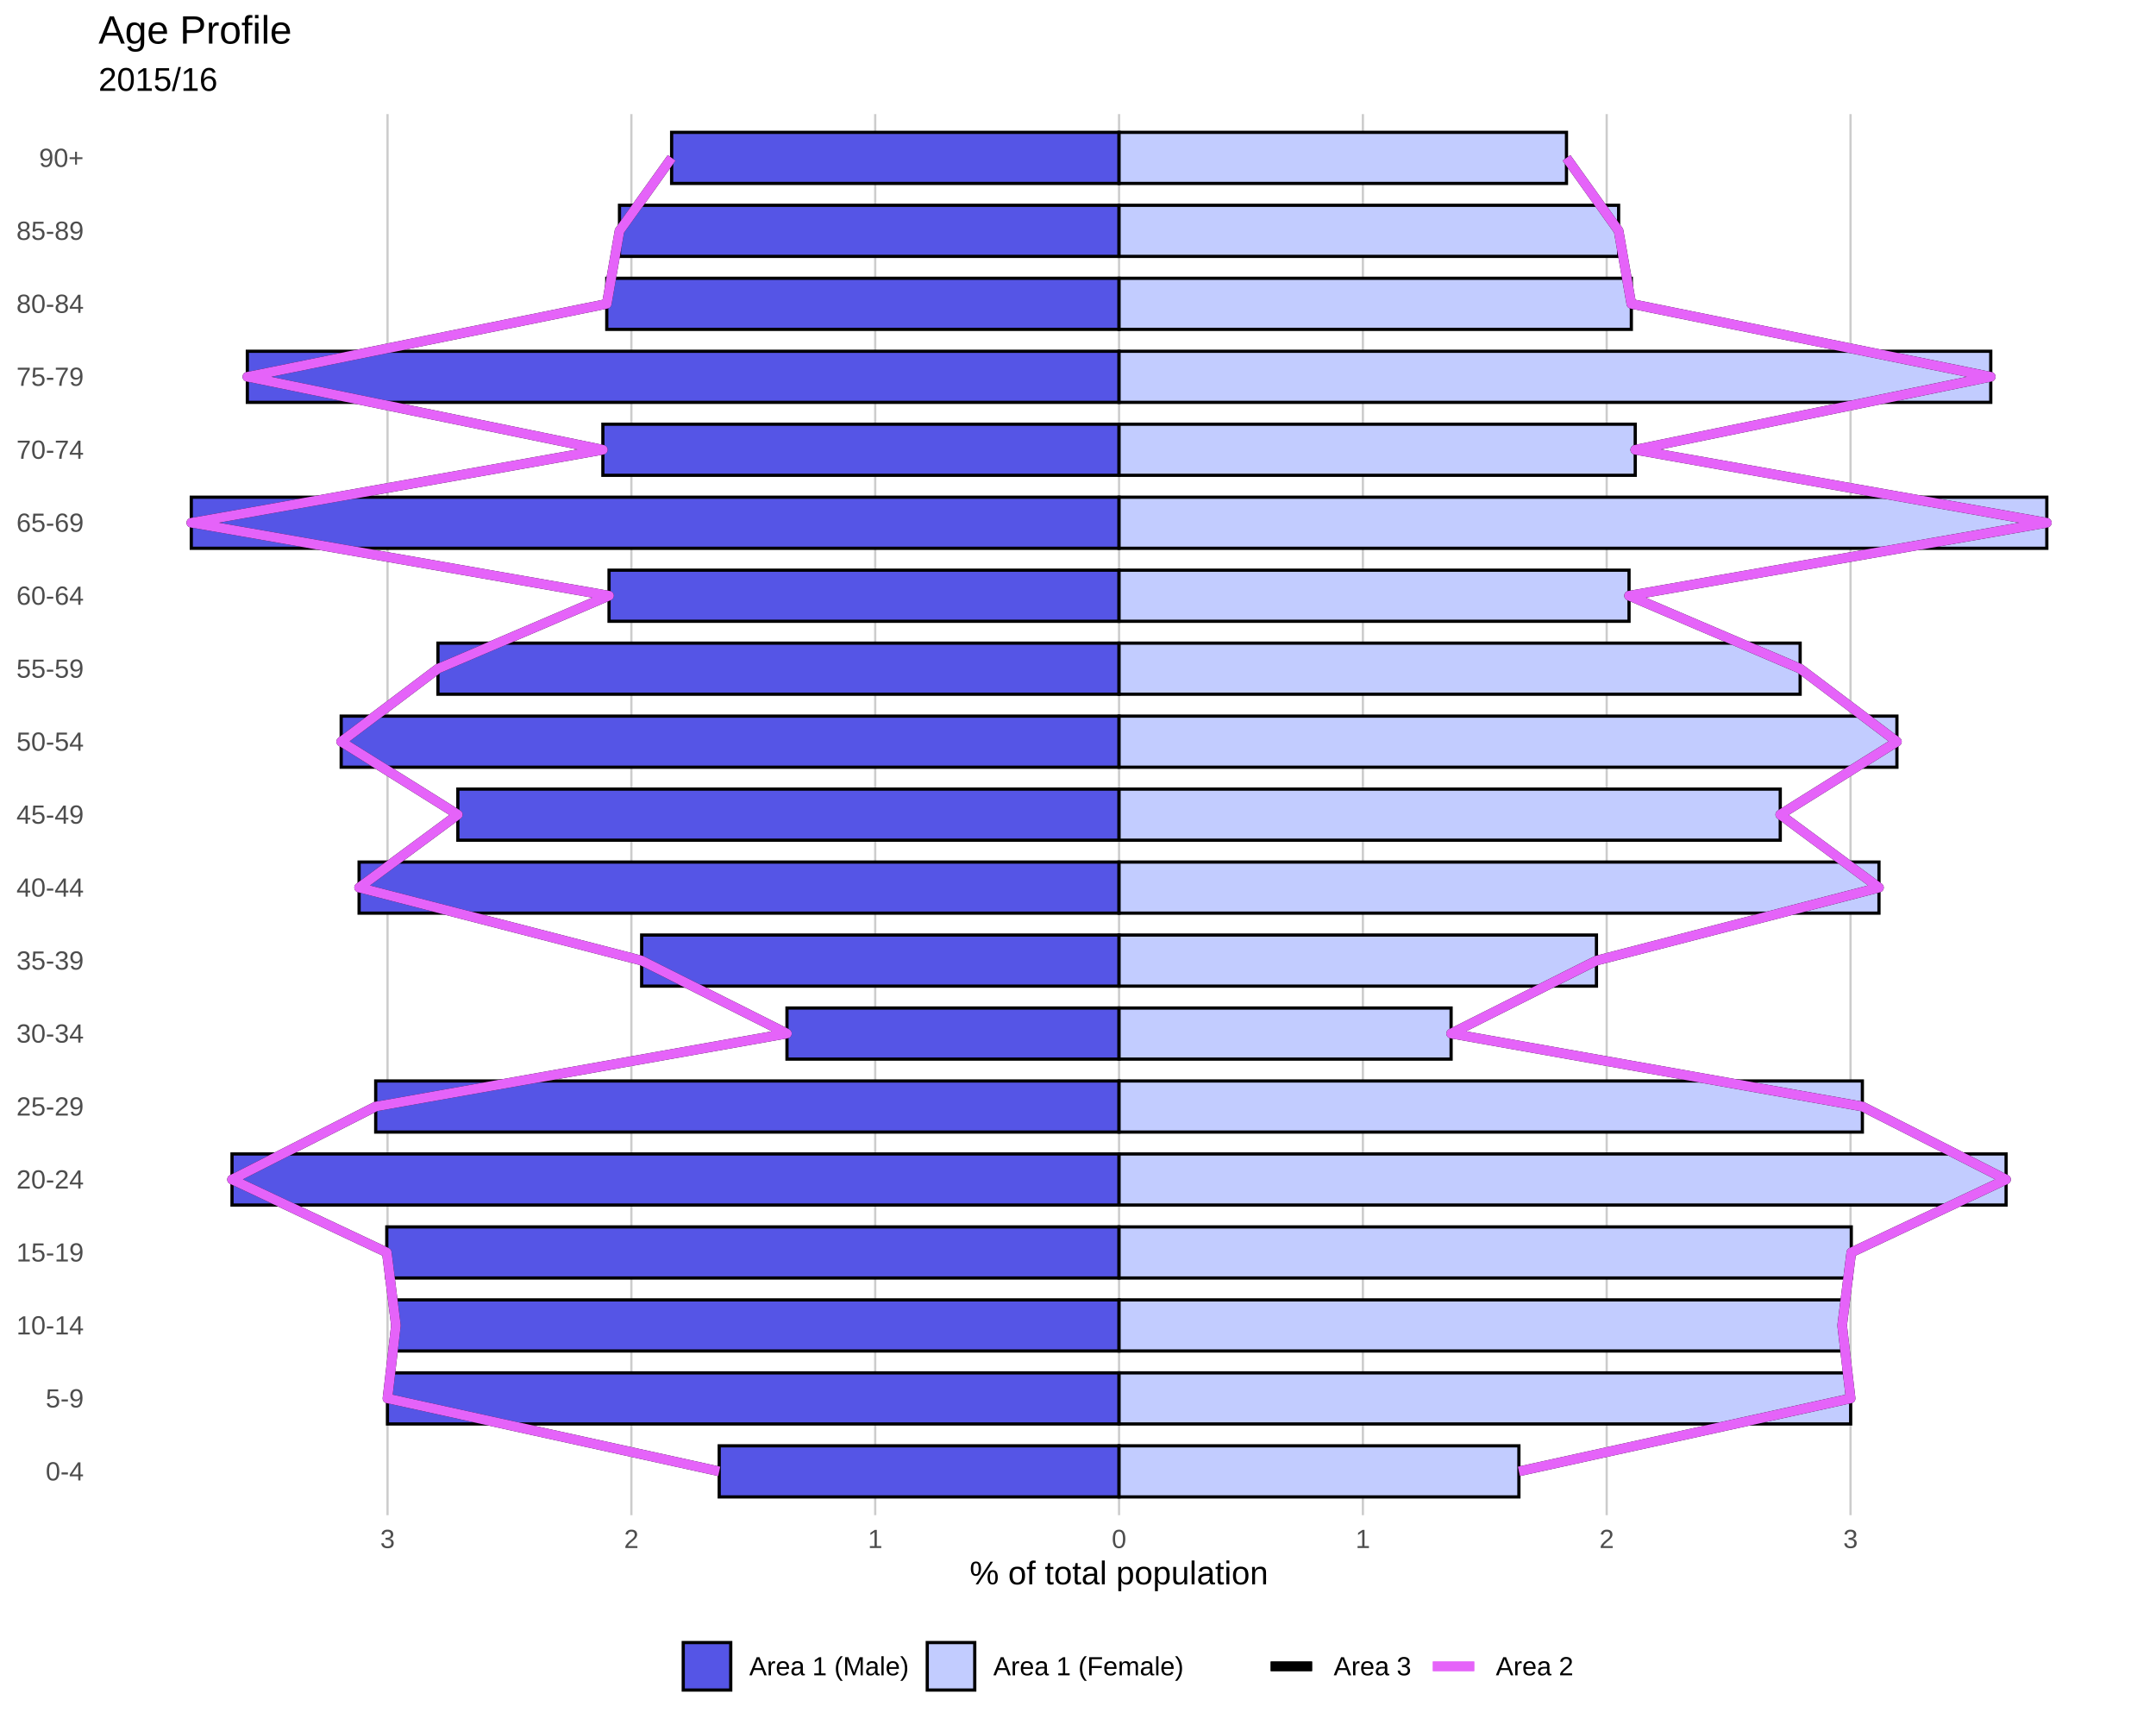
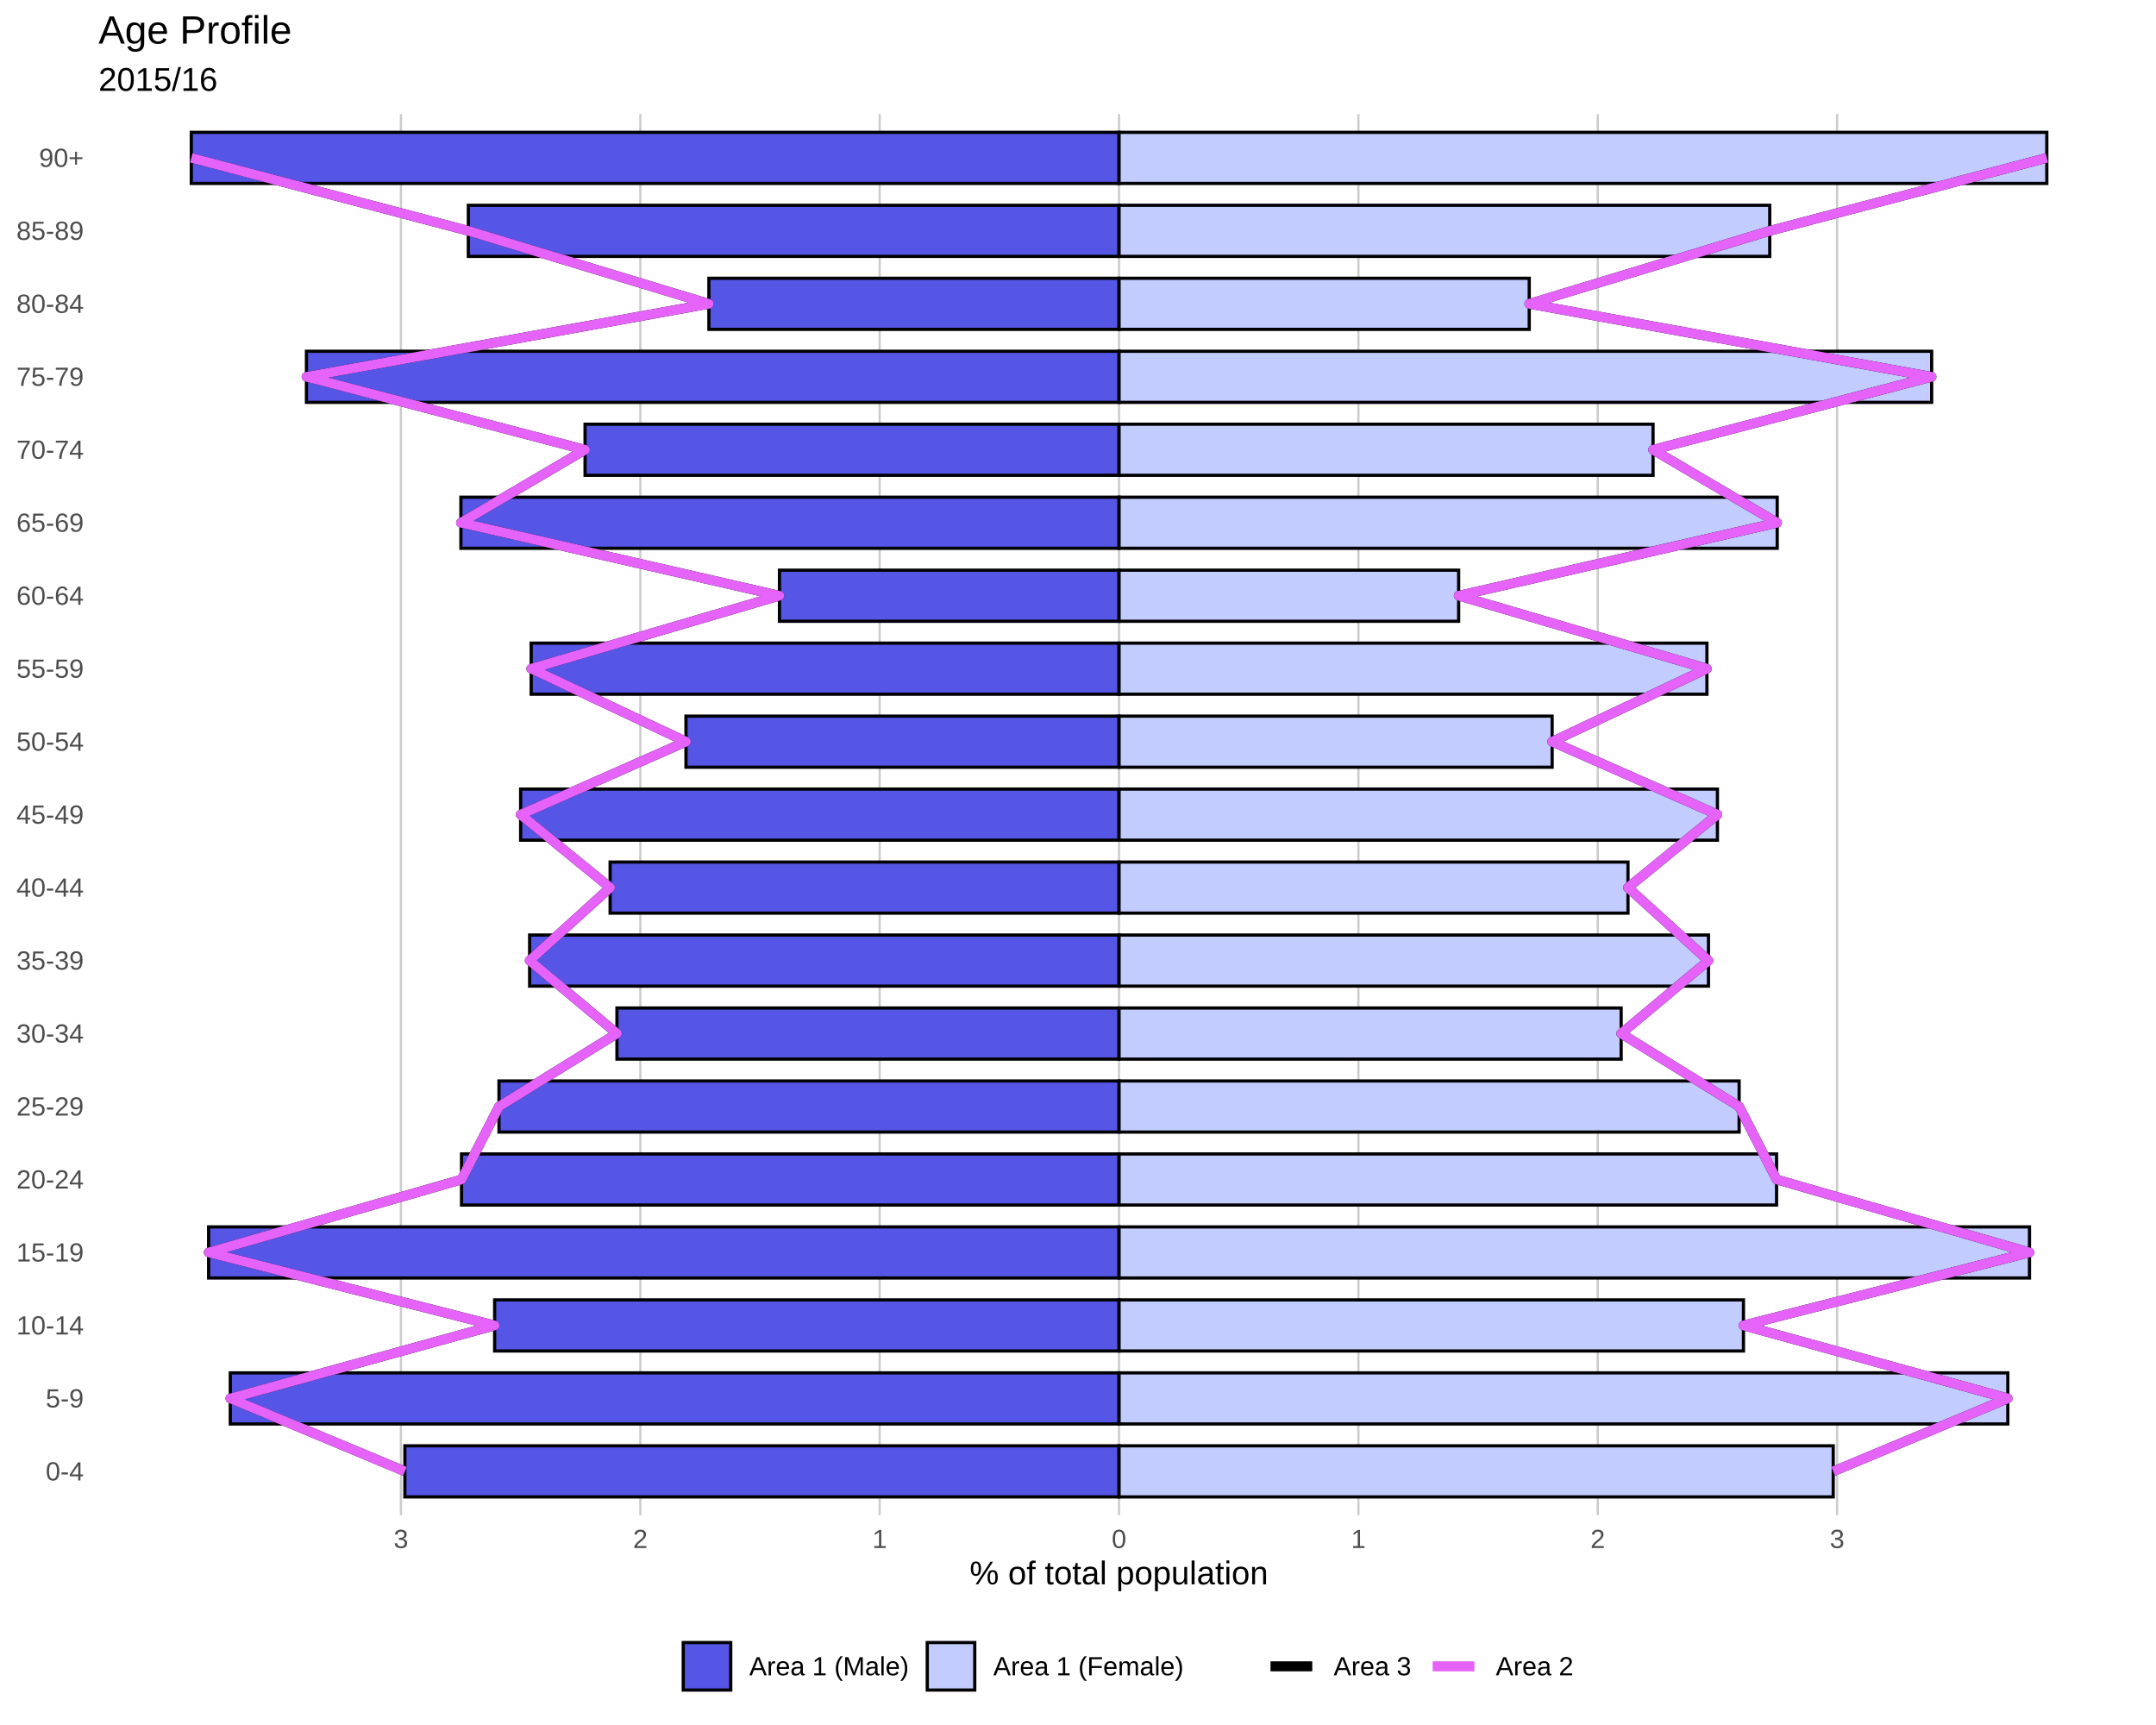
<svg xmlns="http://www.w3.org/2000/svg" viewBox="0 0 720.00 576.00">
  <defs>
    <style type="text/css">
    line, polyline, polygon, path, rect, circle {
      fill: none;
      stroke: #000000;
      stroke-linecap: round;
      stroke-linejoin: round;
      stroke-miterlimit: 10.00;
    }
  </style>
  </defs>
  <rect width="100%" height="100%" style="stroke: none; fill: #FFFFFF;" />
  <defs>
    <clipPath id="cpMzIuOTB8NzE0LjUyfDUwNS45M3wzOC4wOQ==">
      <rect x="32.90" y="38.09" width="681.63" height="467.84" />
    </clipPath>
  </defs>
-   <polyline points="129.42,505.93 129.42,38.09 " style="stroke-width: 0.75; stroke: #CCCCCC;" clip-path="url(#cpMzIuOTB8NzE0LjUyfDUwNS45M3wzOC4wOQ==)" />
-   <polyline points="210.85,505.93 210.85,38.09 " style="stroke-width: 0.75; stroke: #CCCCCC;" clip-path="url(#cpMzIuOTB8NzE0LjUyfDUwNS45M3wzOC4wOQ==)" />
-   <polyline points="292.28,505.93 292.28,38.09 " style="stroke-width: 0.75; stroke: #CCCCCC;" clip-path="url(#cpMzIuOTB8NzE0LjUyfDUwNS45M3wzOC4wOQ==)" />
+   <polyline points="133.90,505.93 133.90,38.09 " style="stroke-width: 0.75; stroke: #CCCCCC;" clip-path="url(#cpMzIuOTB8NzE0LjUyfDUwNS45M3wzOC4wOQ==)" />
+   <polyline points="213.84,505.93 213.84,38.09 " style="stroke-width: 0.75; stroke: #CCCCCC;" clip-path="url(#cpMzIuOTB8NzE0LjUyfDUwNS45M3wzOC4wOQ==)" />
+   <polyline points="293.77,505.93 293.77,38.09 " style="stroke-width: 0.75; stroke: #CCCCCC;" clip-path="url(#cpMzIuOTB8NzE0LjUyfDUwNS45M3wzOC4wOQ==)" />
  <polyline points="373.71,505.93 373.71,38.09 " style="stroke-width: 0.75; stroke: #CCCCCC;" clip-path="url(#cpMzIuOTB8NzE0LjUyfDUwNS45M3wzOC4wOQ==)" />
-   <polyline points="455.14,505.93 455.14,38.09 " style="stroke-width: 0.75; stroke: #CCCCCC;" clip-path="url(#cpMzIuOTB8NzE0LjUyfDUwNS45M3wzOC4wOQ==)" />
-   <polyline points="536.56,505.93 536.56,38.09 " style="stroke-width: 0.75; stroke: #CCCCCC;" clip-path="url(#cpMzIuOTB8NzE0LjUyfDUwNS45M3wzOC4wOQ==)" />
-   <polyline points="617.99,505.93 617.99,38.09 " style="stroke-width: 0.75; stroke: #CCCCCC;" clip-path="url(#cpMzIuOTB8NzE0LjUyfDUwNS45M3wzOC4wOQ==)" />
-   <rect x="240.18" y="482.78" width="133.53" height="17.06" style="stroke-width: 1.07; stroke-linecap: square; stroke-linejoin: miter; fill: #5555E6;" clip-path="url(#cpMzIuOTB8NzE0LjUyfDUwNS45M3wzOC4wOQ==)" />
-   <rect x="129.39" y="458.42" width="244.32" height="17.06" style="stroke-width: 1.07; stroke-linecap: square; stroke-linejoin: miter; fill: #5555E6;" clip-path="url(#cpMzIuOTB8NzE0LjUyfDUwNS45M3wzOC4wOQ==)" />
-   <rect x="132.22" y="434.05" width="241.49" height="17.06" style="stroke-width: 1.07; stroke-linecap: square; stroke-linejoin: miter; fill: #5555E6;" clip-path="url(#cpMzIuOTB8NzE0LjUyfDUwNS45M3wzOC4wOQ==)" />
-   <rect x="129.17" y="409.68" width="244.53" height="17.06" style="stroke-width: 1.07; stroke-linecap: square; stroke-linejoin: miter; fill: #5555E6;" clip-path="url(#cpMzIuOTB8NzE0LjUyfDUwNS45M3wzOC4wOQ==)" />
-   <rect x="77.48" y="385.32" width="296.23" height="17.06" style="stroke-width: 1.07; stroke-linecap: square; stroke-linejoin: miter; fill: #5555E6;" clip-path="url(#cpMzIuOTB8NzE0LjUyfDUwNS45M3wzOC4wOQ==)" />
-   <rect x="125.47" y="360.95" width="248.23" height="17.06" style="stroke-width: 1.07; stroke-linecap: square; stroke-linejoin: miter; fill: #5555E6;" clip-path="url(#cpMzIuOTB8NzE0LjUyfDUwNS45M3wzOC4wOQ==)" />
-   <rect x="262.81" y="336.59" width="110.89" height="17.06" style="stroke-width: 1.07; stroke-linecap: square; stroke-linejoin: miter; fill: #5555E6;" clip-path="url(#cpMzIuOTB8NzE0LjUyfDUwNS45M3wzOC4wOQ==)" />
-   <rect x="214.28" y="312.22" width="159.43" height="17.06" style="stroke-width: 1.07; stroke-linecap: square; stroke-linejoin: miter; fill: #5555E6;" clip-path="url(#cpMzIuOTB8NzE0LjUyfDUwNS45M3wzOC4wOQ==)" />
-   <rect x="119.92" y="287.85" width="253.78" height="17.06" style="stroke-width: 1.07; stroke-linecap: square; stroke-linejoin: miter; fill: #5555E6;" clip-path="url(#cpMzIuOTB8NzE0LjUyfDUwNS45M3wzOC4wOQ==)" />
-   <rect x="152.90" y="263.49" width="220.81" height="17.06" style="stroke-width: 1.07; stroke-linecap: square; stroke-linejoin: miter; fill: #5555E6;" clip-path="url(#cpMzIuOTB8NzE0LjUyfDUwNS45M3wzOC4wOQ==)" />
-   <rect x="113.94" y="239.12" width="259.77" height="17.06" style="stroke-width: 1.07; stroke-linecap: square; stroke-linejoin: miter; fill: #5555E6;" clip-path="url(#cpMzIuOTB8NzE0LjUyfDUwNS45M3wzOC4wOQ==)" />
-   <rect x="146.26" y="214.75" width="227.45" height="17.06" style="stroke-width: 1.07; stroke-linecap: square; stroke-linejoin: miter; fill: #5555E6;" clip-path="url(#cpMzIuOTB8NzE0LjUyfDUwNS45M3wzOC4wOQ==)" />
-   <rect x="203.39" y="190.39" width="170.31" height="17.06" style="stroke-width: 1.07; stroke-linecap: square; stroke-linejoin: miter; fill: #5555E6;" clip-path="url(#cpMzIuOTB8NzE0LjUyfDUwNS45M3wzOC4wOQ==)" />
-   <rect x="63.88" y="166.02" width="309.83" height="17.06" style="stroke-width: 1.07; stroke-linecap: square; stroke-linejoin: miter; fill: #5555E6;" clip-path="url(#cpMzIuOTB8NzE0LjUyfDUwNS45M3wzOC4wOQ==)" />
-   <rect x="201.33" y="141.65" width="172.38" height="17.06" style="stroke-width: 1.07; stroke-linecap: square; stroke-linejoin: miter; fill: #5555E6;" clip-path="url(#cpMzIuOTB8NzE0LjUyfDUwNS45M3wzOC4wOQ==)" />
-   <rect x="82.60" y="117.29" width="291.11" height="17.06" style="stroke-width: 1.07; stroke-linecap: square; stroke-linejoin: miter; fill: #5555E6;" clip-path="url(#cpMzIuOTB8NzE0LjUyfDUwNS45M3wzOC4wOQ==)" />
-   <rect x="202.63" y="92.92" width="171.08" height="17.06" style="stroke-width: 1.07; stroke-linecap: square; stroke-linejoin: miter; fill: #5555E6;" clip-path="url(#cpMzIuOTB8NzE0LjUyfDUwNS45M3wzOC4wOQ==)" />
-   <rect x="206.88" y="68.55" width="166.83" height="17.06" style="stroke-width: 1.07; stroke-linecap: square; stroke-linejoin: miter; fill: #5555E6;" clip-path="url(#cpMzIuOTB8NzE0LjUyfDUwNS45M3wzOC4wOQ==)" />
-   <rect x="224.29" y="44.19" width="149.42" height="17.06" style="stroke-width: 1.07; stroke-linecap: square; stroke-linejoin: miter; fill: #5555E6;" clip-path="url(#cpMzIuOTB8NzE0LjUyfDUwNS45M3wzOC4wOQ==)" />
-   <rect x="373.71" y="482.78" width="133.53" height="17.06" style="stroke-width: 1.07; stroke-linecap: square; stroke-linejoin: miter; fill: #C2CCFF;" clip-path="url(#cpMzIuOTB8NzE0LjUyfDUwNS45M3wzOC4wOQ==)" />
-   <rect x="373.71" y="458.42" width="244.32" height="17.06" style="stroke-width: 1.07; stroke-linecap: square; stroke-linejoin: miter; fill: #C2CCFF;" clip-path="url(#cpMzIuOTB8NzE0LjUyfDUwNS45M3wzOC4wOQ==)" />
-   <rect x="373.71" y="434.05" width="241.49" height="17.06" style="stroke-width: 1.07; stroke-linecap: square; stroke-linejoin: miter; fill: #C2CCFF;" clip-path="url(#cpMzIuOTB8NzE0LjUyfDUwNS45M3wzOC4wOQ==)" />
-   <rect x="373.71" y="409.68" width="244.53" height="17.06" style="stroke-width: 1.07; stroke-linecap: square; stroke-linejoin: miter; fill: #C2CCFF;" clip-path="url(#cpMzIuOTB8NzE0LjUyfDUwNS45M3wzOC4wOQ==)" />
-   <rect x="373.71" y="385.32" width="296.23" height="17.06" style="stroke-width: 1.07; stroke-linecap: square; stroke-linejoin: miter; fill: #C2CCFF;" clip-path="url(#cpMzIuOTB8NzE0LjUyfDUwNS45M3wzOC4wOQ==)" />
-   <rect x="373.71" y="360.95" width="248.23" height="17.06" style="stroke-width: 1.07; stroke-linecap: square; stroke-linejoin: miter; fill: #C2CCFF;" clip-path="url(#cpMzIuOTB8NzE0LjUyfDUwNS45M3wzOC4wOQ==)" />
-   <rect x="373.71" y="336.59" width="110.89" height="17.06" style="stroke-width: 1.07; stroke-linecap: square; stroke-linejoin: miter; fill: #C2CCFF;" clip-path="url(#cpMzIuOTB8NzE0LjUyfDUwNS45M3wzOC4wOQ==)" />
-   <rect x="373.71" y="312.22" width="159.43" height="17.06" style="stroke-width: 1.07; stroke-linecap: square; stroke-linejoin: miter; fill: #C2CCFF;" clip-path="url(#cpMzIuOTB8NzE0LjUyfDUwNS45M3wzOC4wOQ==)" />
-   <rect x="373.71" y="287.85" width="253.78" height="17.06" style="stroke-width: 1.07; stroke-linecap: square; stroke-linejoin: miter; fill: #C2CCFF;" clip-path="url(#cpMzIuOTB8NzE0LjUyfDUwNS45M3wzOC4wOQ==)" />
-   <rect x="373.71" y="263.49" width="220.81" height="17.06" style="stroke-width: 1.07; stroke-linecap: square; stroke-linejoin: miter; fill: #C2CCFF;" clip-path="url(#cpMzIuOTB8NzE0LjUyfDUwNS45M3wzOC4wOQ==)" />
-   <rect x="373.71" y="239.12" width="259.77" height="17.06" style="stroke-width: 1.07; stroke-linecap: square; stroke-linejoin: miter; fill: #C2CCFF;" clip-path="url(#cpMzIuOTB8NzE0LjUyfDUwNS45M3wzOC4wOQ==)" />
-   <rect x="373.71" y="214.75" width="227.45" height="17.06" style="stroke-width: 1.07; stroke-linecap: square; stroke-linejoin: miter; fill: #C2CCFF;" clip-path="url(#cpMzIuOTB8NzE0LjUyfDUwNS45M3wzOC4wOQ==)" />
-   <rect x="373.71" y="190.39" width="170.31" height="17.06" style="stroke-width: 1.07; stroke-linecap: square; stroke-linejoin: miter; fill: #C2CCFF;" clip-path="url(#cpMzIuOTB8NzE0LjUyfDUwNS45M3wzOC4wOQ==)" />
-   <rect x="373.71" y="166.02" width="309.83" height="17.06" style="stroke-width: 1.07; stroke-linecap: square; stroke-linejoin: miter; fill: #C2CCFF;" clip-path="url(#cpMzIuOTB8NzE0LjUyfDUwNS45M3wzOC4wOQ==)" />
-   <rect x="373.71" y="141.65" width="172.38" height="17.06" style="stroke-width: 1.07; stroke-linecap: square; stroke-linejoin: miter; fill: #C2CCFF;" clip-path="url(#cpMzIuOTB8NzE0LjUyfDUwNS45M3wzOC4wOQ==)" />
-   <rect x="373.71" y="117.29" width="291.11" height="17.06" style="stroke-width: 1.07; stroke-linecap: square; stroke-linejoin: miter; fill: #C2CCFF;" clip-path="url(#cpMzIuOTB8NzE0LjUyfDUwNS45M3wzOC4wOQ==)" />
-   <rect x="373.71" y="92.92" width="171.08" height="17.06" style="stroke-width: 1.07; stroke-linecap: square; stroke-linejoin: miter; fill: #C2CCFF;" clip-path="url(#cpMzIuOTB8NzE0LjUyfDUwNS45M3wzOC4wOQ==)" />
-   <rect x="373.71" y="68.55" width="166.83" height="17.06" style="stroke-width: 1.07; stroke-linecap: square; stroke-linejoin: miter; fill: #C2CCFF;" clip-path="url(#cpMzIuOTB8NzE0LjUyfDUwNS45M3wzOC4wOQ==)" />
-   <rect x="373.71" y="44.19" width="149.42" height="17.06" style="stroke-width: 1.07; stroke-linecap: square; stroke-linejoin: miter; fill: #C2CCFF;" clip-path="url(#cpMzIuOTB8NzE0LjUyfDUwNS45M3wzOC4wOQ==)" />
-   <polyline points="507.24,491.31 618.02,466.95 615.19,442.58 618.24,418.21 669.93,393.85 621.94,369.48 484.60,345.11 533.14,320.75 627.49,296.38 594.52,272.01 633.48,247.65 601.16,223.28 544.02,198.91 683.54,174.55 546.09,150.18 664.82,125.81 544.78,101.45 540.54,77.08 523.13,52.71 " style="stroke-width: 3.20; stroke-linecap: butt;" clip-path="url(#cpMzIuOTB8NzE0LjUyfDUwNS45M3wzOC4wOQ==)" />
-   <polyline points="240.18,491.31 129.39,466.95 132.22,442.58 129.17,418.21 77.48,393.85 125.47,369.48 262.81,345.11 214.28,320.75 119.92,296.38 152.90,272.01 113.94,247.65 146.26,223.28 203.39,198.91 63.88,174.55 201.33,150.18 82.60,125.81 202.63,101.45 206.88,77.08 224.29,52.71 " style="stroke-width: 3.20; stroke-linecap: butt;" clip-path="url(#cpMzIuOTB8NzE0LjUyfDUwNS45M3wzOC4wOQ==)" />
-   <polyline points="507.24,491.31 618.02,466.95 615.19,442.58 618.24,418.21 669.93,393.85 621.94,369.48 484.60,345.11 533.14,320.75 627.49,296.38 594.52,272.01 633.48,247.65 601.16,223.28 544.02,198.91 683.54,174.55 546.09,150.18 664.82,125.81 544.78,101.45 540.54,77.08 523.13,52.71 " style="stroke-width: 3.20; stroke: #E563F9; stroke-linecap: butt;" clip-path="url(#cpMzIuOTB8NzE0LjUyfDUwNS45M3wzOC4wOQ==)" />
-   <polyline points="240.18,491.31 129.39,466.95 132.22,442.58 129.17,418.21 77.48,393.85 125.47,369.48 262.81,345.11 214.28,320.75 119.92,296.38 152.90,272.01 113.94,247.65 146.26,223.28 203.39,198.91 63.88,174.55 201.33,150.18 82.60,125.81 202.63,101.45 206.88,77.08 224.29,52.71 " style="stroke-width: 3.20; stroke: #E563F9; stroke-linecap: butt;" clip-path="url(#cpMzIuOTB8NzE0LjUyfDUwNS45M3wzOC4wOQ==)" />
+   <polyline points="453.64,505.93 453.64,38.09 " style="stroke-width: 0.75; stroke: #CCCCCC;" clip-path="url(#cpMzIuOTB8NzE0LjUyfDUwNS45M3wzOC4wOQ==)" />
+   <polyline points="533.58,505.93 533.58,38.09 " style="stroke-width: 0.75; stroke: #CCCCCC;" clip-path="url(#cpMzIuOTB8NzE0LjUyfDUwNS45M3wzOC4wOQ==)" />
+   <polyline points="613.51,505.93 613.51,38.09 " style="stroke-width: 0.75; stroke: #CCCCCC;" clip-path="url(#cpMzIuOTB8NzE0LjUyfDUwNS45M3wzOC4wOQ==)" />
+   <rect x="135.21" y="482.78" width="238.50" height="17.06" style="stroke-width: 1.07; stroke-linecap: square; stroke-linejoin: miter; fill: #5555E6;" clip-path="url(#cpMzIuOTB8NzE0LjUyfDUwNS45M3wzOC4wOQ==)" />
+   <rect x="76.90" y="458.42" width="296.80" height="17.06" style="stroke-width: 1.07; stroke-linecap: square; stroke-linejoin: miter; fill: #5555E6;" clip-path="url(#cpMzIuOTB8NzE0LjUyfDUwNS45M3wzOC4wOQ==)" />
+   <rect x="165.19" y="434.05" width="208.52" height="17.06" style="stroke-width: 1.07; stroke-linecap: square; stroke-linejoin: miter; fill: #5555E6;" clip-path="url(#cpMzIuOTB8NzE0LjUyfDUwNS45M3wzOC4wOQ==)" />
+   <rect x="69.67" y="409.68" width="304.04" height="17.06" style="stroke-width: 1.07; stroke-linecap: square; stroke-linejoin: miter; fill: #5555E6;" clip-path="url(#cpMzIuOTB8NzE0LjUyfDUwNS45M3wzOC4wOQ==)" />
+   <rect x="154.13" y="385.32" width="219.58" height="17.06" style="stroke-width: 1.07; stroke-linecap: square; stroke-linejoin: miter; fill: #5555E6;" clip-path="url(#cpMzIuOTB8NzE0LjUyfDUwNS45M3wzOC4wOQ==)" />
+   <rect x="166.64" y="360.95" width="207.07" height="17.06" style="stroke-width: 1.07; stroke-linecap: square; stroke-linejoin: miter; fill: #5555E6;" clip-path="url(#cpMzIuOTB8NzE0LjUyfDUwNS45M3wzOC4wOQ==)" />
+   <rect x="206.03" y="336.59" width="167.68" height="17.06" style="stroke-width: 1.07; stroke-linecap: square; stroke-linejoin: miter; fill: #5555E6;" clip-path="url(#cpMzIuOTB8NzE0LjUyfDUwNS45M3wzOC4wOQ==)" />
+   <rect x="176.87" y="312.22" width="196.84" height="17.06" style="stroke-width: 1.07; stroke-linecap: square; stroke-linejoin: miter; fill: #5555E6;" clip-path="url(#cpMzIuOTB8NzE0LjUyfDUwNS45M3wzOC4wOQ==)" />
+   <rect x="203.75" y="287.85" width="169.96" height="17.06" style="stroke-width: 1.07; stroke-linecap: square; stroke-linejoin: miter; fill: #5555E6;" clip-path="url(#cpMzIuOTB8NzE0LjUyfDUwNS45M3wzOC4wOQ==)" />
+   <rect x="173.87" y="263.49" width="199.83" height="17.06" style="stroke-width: 1.07; stroke-linecap: square; stroke-linejoin: miter; fill: #5555E6;" clip-path="url(#cpMzIuOTB8NzE0LjUyfDUwNS45M3wzOC4wOQ==)" />
+   <rect x="229.08" y="239.12" width="144.63" height="17.06" style="stroke-width: 1.07; stroke-linecap: square; stroke-linejoin: miter; fill: #5555E6;" clip-path="url(#cpMzIuOTB8NzE0LjUyfDUwNS45M3wzOC4wOQ==)" />
+   <rect x="177.39" y="214.75" width="196.32" height="17.06" style="stroke-width: 1.07; stroke-linecap: square; stroke-linejoin: miter; fill: #5555E6;" clip-path="url(#cpMzIuOTB8NzE0LjUyfDUwNS45M3wzOC4wOQ==)" />
+   <rect x="260.30" y="190.39" width="113.41" height="17.06" style="stroke-width: 1.07; stroke-linecap: square; stroke-linejoin: miter; fill: #5555E6;" clip-path="url(#cpMzIuOTB8NzE0LjUyfDUwNS45M3wzOC4wOQ==)" />
+   <rect x="153.92" y="166.02" width="219.79" height="17.06" style="stroke-width: 1.07; stroke-linecap: square; stroke-linejoin: miter; fill: #5555E6;" clip-path="url(#cpMzIuOTB8NzE0LjUyfDUwNS45M3wzOC4wOQ==)" />
+   <rect x="195.38" y="141.65" width="178.33" height="17.06" style="stroke-width: 1.07; stroke-linecap: square; stroke-linejoin: miter; fill: #5555E6;" clip-path="url(#cpMzIuOTB8NzE0LjUyfDUwNS45M3wzOC4wOQ==)" />
+   <rect x="102.34" y="117.29" width="271.37" height="17.06" style="stroke-width: 1.07; stroke-linecap: square; stroke-linejoin: miter; fill: #5555E6;" clip-path="url(#cpMzIuOTB8NzE0LjUyfDUwNS45M3wzOC4wOQ==)" />
+   <rect x="236.73" y="92.92" width="136.98" height="17.06" style="stroke-width: 1.07; stroke-linecap: square; stroke-linejoin: miter; fill: #5555E6;" clip-path="url(#cpMzIuOTB8NzE0LjUyfDUwNS45M3wzOC4wOQ==)" />
+   <rect x="156.40" y="68.55" width="217.30" height="17.06" style="stroke-width: 1.07; stroke-linecap: square; stroke-linejoin: miter; fill: #5555E6;" clip-path="url(#cpMzIuOTB8NzE0LjUyfDUwNS45M3wzOC4wOQ==)" />
+   <rect x="63.88" y="44.19" width="309.83" height="17.06" style="stroke-width: 1.07; stroke-linecap: square; stroke-linejoin: miter; fill: #5555E6;" clip-path="url(#cpMzIuOTB8NzE0LjUyfDUwNS45M3wzOC4wOQ==)" />
+   <rect x="373.71" y="482.78" width="238.50" height="17.06" style="stroke-width: 1.07; stroke-linecap: square; stroke-linejoin: miter; fill: #C2CCFF;" clip-path="url(#cpMzIuOTB8NzE0LjUyfDUwNS45M3wzOC4wOQ==)" />
+   <rect x="373.71" y="458.42" width="296.80" height="17.06" style="stroke-width: 1.07; stroke-linecap: square; stroke-linejoin: miter; fill: #C2CCFF;" clip-path="url(#cpMzIuOTB8NzE0LjUyfDUwNS45M3wzOC4wOQ==)" />
+   <rect x="373.71" y="434.05" width="208.52" height="17.06" style="stroke-width: 1.07; stroke-linecap: square; stroke-linejoin: miter; fill: #C2CCFF;" clip-path="url(#cpMzIuOTB8NzE0LjUyfDUwNS45M3wzOC4wOQ==)" />
+   <rect x="373.71" y="409.68" width="304.04" height="17.06" style="stroke-width: 1.07; stroke-linecap: square; stroke-linejoin: miter; fill: #C2CCFF;" clip-path="url(#cpMzIuOTB8NzE0LjUyfDUwNS45M3wzOC4wOQ==)" />
+   <rect x="373.71" y="385.32" width="219.58" height="17.06" style="stroke-width: 1.07; stroke-linecap: square; stroke-linejoin: miter; fill: #C2CCFF;" clip-path="url(#cpMzIuOTB8NzE0LjUyfDUwNS45M3wzOC4wOQ==)" />
+   <rect x="373.71" y="360.95" width="207.07" height="17.06" style="stroke-width: 1.07; stroke-linecap: square; stroke-linejoin: miter; fill: #C2CCFF;" clip-path="url(#cpMzIuOTB8NzE0LjUyfDUwNS45M3wzOC4wOQ==)" />
+   <rect x="373.71" y="336.59" width="167.68" height="17.06" style="stroke-width: 1.07; stroke-linecap: square; stroke-linejoin: miter; fill: #C2CCFF;" clip-path="url(#cpMzIuOTB8NzE0LjUyfDUwNS45M3wzOC4wOQ==)" />
+   <rect x="373.71" y="312.22" width="196.84" height="17.06" style="stroke-width: 1.07; stroke-linecap: square; stroke-linejoin: miter; fill: #C2CCFF;" clip-path="url(#cpMzIuOTB8NzE0LjUyfDUwNS45M3wzOC4wOQ==)" />
+   <rect x="373.71" y="287.85" width="169.96" height="17.06" style="stroke-width: 1.07; stroke-linecap: square; stroke-linejoin: miter; fill: #C2CCFF;" clip-path="url(#cpMzIuOTB8NzE0LjUyfDUwNS45M3wzOC4wOQ==)" />
+   <rect x="373.71" y="263.49" width="199.83" height="17.06" style="stroke-width: 1.07; stroke-linecap: square; stroke-linejoin: miter; fill: #C2CCFF;" clip-path="url(#cpMzIuOTB8NzE0LjUyfDUwNS45M3wzOC4wOQ==)" />
+   <rect x="373.71" y="239.12" width="144.63" height="17.06" style="stroke-width: 1.07; stroke-linecap: square; stroke-linejoin: miter; fill: #C2CCFF;" clip-path="url(#cpMzIuOTB8NzE0LjUyfDUwNS45M3wzOC4wOQ==)" />
+   <rect x="373.71" y="214.75" width="196.32" height="17.06" style="stroke-width: 1.07; stroke-linecap: square; stroke-linejoin: miter; fill: #C2CCFF;" clip-path="url(#cpMzIuOTB8NzE0LjUyfDUwNS45M3wzOC4wOQ==)" />
+   <rect x="373.71" y="190.39" width="113.41" height="17.06" style="stroke-width: 1.07; stroke-linecap: square; stroke-linejoin: miter; fill: #C2CCFF;" clip-path="url(#cpMzIuOTB8NzE0LjUyfDUwNS45M3wzOC4wOQ==)" />
+   <rect x="373.71" y="166.02" width="219.79" height="17.06" style="stroke-width: 1.07; stroke-linecap: square; stroke-linejoin: miter; fill: #C2CCFF;" clip-path="url(#cpMzIuOTB8NzE0LjUyfDUwNS45M3wzOC4wOQ==)" />
+   <rect x="373.71" y="141.65" width="178.33" height="17.06" style="stroke-width: 1.07; stroke-linecap: square; stroke-linejoin: miter; fill: #C2CCFF;" clip-path="url(#cpMzIuOTB8NzE0LjUyfDUwNS45M3wzOC4wOQ==)" />
+   <rect x="373.71" y="117.29" width="271.37" height="17.06" style="stroke-width: 1.07; stroke-linecap: square; stroke-linejoin: miter; fill: #C2CCFF;" clip-path="url(#cpMzIuOTB8NzE0LjUyfDUwNS45M3wzOC4wOQ==)" />
+   <rect x="373.71" y="92.92" width="136.98" height="17.06" style="stroke-width: 1.07; stroke-linecap: square; stroke-linejoin: miter; fill: #C2CCFF;" clip-path="url(#cpMzIuOTB8NzE0LjUyfDUwNS45M3wzOC4wOQ==)" />
+   <rect x="373.71" y="68.55" width="217.30" height="17.06" style="stroke-width: 1.07; stroke-linecap: square; stroke-linejoin: miter; fill: #C2CCFF;" clip-path="url(#cpMzIuOTB8NzE0LjUyfDUwNS45M3wzOC4wOQ==)" />
+   <rect x="373.71" y="44.19" width="309.83" height="17.06" style="stroke-width: 1.07; stroke-linecap: square; stroke-linejoin: miter; fill: #C2CCFF;" clip-path="url(#cpMzIuOTB8NzE0LjUyfDUwNS45M3wzOC4wOQ==)" />
+   <polyline points="612.21,491.31 670.51,466.95 582.23,442.58 677.75,418.21 593.29,393.85 580.78,369.48 541.39,345.11 570.54,320.75 543.66,296.38 573.54,272.01 518.34,247.65 570.03,223.28 487.12,198.91 593.49,174.55 552.04,150.18 645.08,125.81 510.69,101.45 591.01,77.08 683.54,52.71 " style="stroke-width: 3.20; stroke-linecap: butt;" clip-path="url(#cpMzIuOTB8NzE0LjUyfDUwNS45M3wzOC4wOQ==)" />
+   <polyline points="135.21,491.31 76.90,466.95 165.19,442.58 69.67,418.21 154.13,393.85 166.64,369.48 206.03,345.11 176.87,320.75 203.75,296.38 173.87,272.01 229.08,247.65 177.39,223.28 260.30,198.91 153.92,174.55 195.38,150.18 102.34,125.81 236.73,101.45 156.40,77.08 63.88,52.71 " style="stroke-width: 3.20; stroke-linecap: butt;" clip-path="url(#cpMzIuOTB8NzE0LjUyfDUwNS45M3wzOC4wOQ==)" />
+   <polyline points="612.21,491.31 670.51,466.95 582.23,442.58 677.75,418.21 593.29,393.85 580.78,369.48 541.39,345.11 570.54,320.75 543.66,296.38 573.54,272.01 518.34,247.65 570.03,223.28 487.12,198.91 593.49,174.55 552.04,150.18 645.08,125.81 510.69,101.45 591.01,77.08 683.54,52.71 " style="stroke-width: 3.20; stroke: #E563F9; stroke-linecap: butt;" clip-path="url(#cpMzIuOTB8NzE0LjUyfDUwNS45M3wzOC4wOQ==)" />
+   <polyline points="135.21,491.31 76.90,466.95 165.19,442.58 69.67,418.21 154.13,393.85 166.64,369.48 206.03,345.11 176.87,320.75 203.75,296.38 173.87,272.01 229.08,247.65 177.39,223.28 260.30,198.91 153.92,174.55 195.38,150.18 102.34,125.81 236.73,101.45 156.40,77.08 63.88,52.71 " style="stroke-width: 3.20; stroke: #E563F9; stroke-linecap: butt;" clip-path="url(#cpMzIuOTB8NzE0LjUyfDUwNS45M3wzOC4wOQ==)" />
  <defs>
    <clipPath id="cpMC4wMHw3MjAuMDB8NTc2LjAwfDAuMDA=">
      <rect x="0.00" y="0.00" width="720.00" height="576.00" />
    </clipPath>
  </defs>
  <g clip-path="url(#cpMC4wMHw3MjAuMDB8NTc2LjAwfDAuMDA=)">
    <text x="15.26" y="494.34" style="font-size: 8.80px; fill: #4D4D4D; font-family: Liberation Sans;" textLength="12.70px" lengthAdjust="spacingAndGlyphs">0-4</text>
  </g>
  <g clip-path="url(#cpMC4wMHw3MjAuMDB8NTc2LjAwfDAuMDA=)">
    <text x="15.26" y="469.97" style="font-size: 8.80px; fill: #4D4D4D; font-family: Liberation Sans;" textLength="12.70px" lengthAdjust="spacingAndGlyphs">5-9</text>
  </g>
  <g clip-path="url(#cpMC4wMHw3MjAuMDB8NTc2LjAwfDAuMDA=)">
    <text x="5.48" y="445.60" style="font-size: 8.80px; fill: #4D4D4D; font-family: Liberation Sans;" textLength="22.48px" lengthAdjust="spacingAndGlyphs">10-14</text>
  </g>
  <g clip-path="url(#cpMC4wMHw3MjAuMDB8NTc2LjAwfDAuMDA=)">
    <text x="5.48" y="421.24" style="font-size: 8.80px; fill: #4D4D4D; font-family: Liberation Sans;" textLength="22.48px" lengthAdjust="spacingAndGlyphs">15-19</text>
  </g>
  <g clip-path="url(#cpMC4wMHw3MjAuMDB8NTc2LjAwfDAuMDA=)">
    <text x="5.48" y="396.87" style="font-size: 8.80px; fill: #4D4D4D; font-family: Liberation Sans;" textLength="22.48px" lengthAdjust="spacingAndGlyphs">20-24</text>
  </g>
  <g clip-path="url(#cpMC4wMHw3MjAuMDB8NTc2LjAwfDAuMDA=)">
    <text x="5.48" y="372.50" style="font-size: 8.80px; fill: #4D4D4D; font-family: Liberation Sans;" textLength="22.48px" lengthAdjust="spacingAndGlyphs">25-29</text>
  </g>
  <g clip-path="url(#cpMC4wMHw3MjAuMDB8NTc2LjAwfDAuMDA=)">
    <text x="5.48" y="348.14" style="font-size: 8.80px; fill: #4D4D4D; font-family: Liberation Sans;" textLength="22.48px" lengthAdjust="spacingAndGlyphs">30-34</text>
  </g>
  <g clip-path="url(#cpMC4wMHw3MjAuMDB8NTc2LjAwfDAuMDA=)">
    <text x="5.48" y="323.77" style="font-size: 8.80px; fill: #4D4D4D; font-family: Liberation Sans;" textLength="22.48px" lengthAdjust="spacingAndGlyphs">35-39</text>
  </g>
  <g clip-path="url(#cpMC4wMHw3MjAuMDB8NTc2LjAwfDAuMDA=)">
    <text x="5.48" y="299.40" style="font-size: 8.80px; fill: #4D4D4D; font-family: Liberation Sans;" textLength="22.48px" lengthAdjust="spacingAndGlyphs">40-44</text>
  </g>
  <g clip-path="url(#cpMC4wMHw3MjAuMDB8NTc2LjAwfDAuMDA=)">
    <text x="5.48" y="275.04" style="font-size: 8.80px; fill: #4D4D4D; font-family: Liberation Sans;" textLength="22.48px" lengthAdjust="spacingAndGlyphs">45-49</text>
  </g>
  <g clip-path="url(#cpMC4wMHw3MjAuMDB8NTc2LjAwfDAuMDA=)">
    <text x="5.48" y="250.67" style="font-size: 8.80px; fill: #4D4D4D; font-family: Liberation Sans;" textLength="22.48px" lengthAdjust="spacingAndGlyphs">50-54</text>
  </g>
  <g clip-path="url(#cpMC4wMHw3MjAuMDB8NTc2LjAwfDAuMDA=)">
    <text x="5.48" y="226.30" style="font-size: 8.80px; fill: #4D4D4D; font-family: Liberation Sans;" textLength="22.48px" lengthAdjust="spacingAndGlyphs">55-59</text>
  </g>
  <g clip-path="url(#cpMC4wMHw3MjAuMDB8NTc2LjAwfDAuMDA=)">
    <text x="5.48" y="201.94" style="font-size: 8.80px; fill: #4D4D4D; font-family: Liberation Sans;" textLength="22.48px" lengthAdjust="spacingAndGlyphs">60-64</text>
  </g>
  <g clip-path="url(#cpMC4wMHw3MjAuMDB8NTc2LjAwfDAuMDA=)">
    <text x="5.48" y="177.57" style="font-size: 8.80px; fill: #4D4D4D; font-family: Liberation Sans;" textLength="22.48px" lengthAdjust="spacingAndGlyphs">65-69</text>
  </g>
  <g clip-path="url(#cpMC4wMHw3MjAuMDB8NTc2LjAwfDAuMDA=)">
    <text x="5.48" y="153.20" style="font-size: 8.80px; fill: #4D4D4D; font-family: Liberation Sans;" textLength="22.48px" lengthAdjust="spacingAndGlyphs">70-74</text>
  </g>
  <g clip-path="url(#cpMC4wMHw3MjAuMDB8NTc2LjAwfDAuMDA=)">
    <text x="5.48" y="128.84" style="font-size: 8.80px; fill: #4D4D4D; font-family: Liberation Sans;" textLength="22.48px" lengthAdjust="spacingAndGlyphs">75-79</text>
  </g>
  <g clip-path="url(#cpMC4wMHw3MjAuMDB8NTc2LjAwfDAuMDA=)">
    <text x="5.48" y="104.47" style="font-size: 8.80px; fill: #4D4D4D; font-family: Liberation Sans;" textLength="22.48px" lengthAdjust="spacingAndGlyphs">80-84</text>
  </g>
  <g clip-path="url(#cpMC4wMHw3MjAuMDB8NTc2LjAwfDAuMDA=)">
    <text x="5.48" y="80.10" style="font-size: 8.80px; fill: #4D4D4D; font-family: Liberation Sans;" textLength="22.48px" lengthAdjust="spacingAndGlyphs">85-89</text>
  </g>
  <g clip-path="url(#cpMC4wMHw3MjAuMDB8NTc2LjAwfDAuMDA=)">
    <text x="13.04" y="55.74" style="font-size: 8.80px; fill: #4D4D4D; font-family: Liberation Sans;" textLength="14.92px" lengthAdjust="spacingAndGlyphs">90+</text>
  </g>
  <g clip-path="url(#cpMC4wMHw3MjAuMDB8NTc2LjAwfDAuMDA=)">
-     <text x="126.98" y="516.91" style="font-size: 8.80px; fill: #4D4D4D; font-family: Liberation Sans;" textLength="4.89px" lengthAdjust="spacingAndGlyphs">3</text>
+     <text x="131.46" y="516.91" style="font-size: 8.80px; fill: #4D4D4D; font-family: Liberation Sans;" textLength="4.89px" lengthAdjust="spacingAndGlyphs">3</text>
  </g>
  <g clip-path="url(#cpMC4wMHw3MjAuMDB8NTc2LjAwfDAuMDA=)">
-     <text x="208.41" y="516.91" style="font-size: 8.80px; fill: #4D4D4D; font-family: Liberation Sans;" textLength="4.89px" lengthAdjust="spacingAndGlyphs">2</text>
+     <text x="211.39" y="516.91" style="font-size: 8.80px; fill: #4D4D4D; font-family: Liberation Sans;" textLength="4.89px" lengthAdjust="spacingAndGlyphs">2</text>
  </g>
  <g clip-path="url(#cpMC4wMHw3MjAuMDB8NTc2LjAwfDAuMDA=)">
-     <text x="289.83" y="516.91" style="font-size: 8.80px; fill: #4D4D4D; font-family: Liberation Sans;" textLength="4.89px" lengthAdjust="spacingAndGlyphs">1</text>
+     <text x="291.33" y="516.91" style="font-size: 8.80px; fill: #4D4D4D; font-family: Liberation Sans;" textLength="4.89px" lengthAdjust="spacingAndGlyphs">1</text>
  </g>
  <g clip-path="url(#cpMC4wMHw3MjAuMDB8NTc2LjAwfDAuMDA=)">
    <text x="371.26" y="516.91" style="font-size: 8.80px; fill: #4D4D4D; font-family: Liberation Sans;" textLength="4.89px" lengthAdjust="spacingAndGlyphs">0</text>
  </g>
  <g clip-path="url(#cpMC4wMHw3MjAuMDB8NTc2LjAwfDAuMDA=)">
-     <text x="452.69" y="516.91" style="font-size: 8.80px; fill: #4D4D4D; font-family: Liberation Sans;" textLength="4.89px" lengthAdjust="spacingAndGlyphs">1</text>
+     <text x="451.20" y="516.91" style="font-size: 8.80px; fill: #4D4D4D; font-family: Liberation Sans;" textLength="4.89px" lengthAdjust="spacingAndGlyphs">1</text>
  </g>
  <g clip-path="url(#cpMC4wMHw3MjAuMDB8NTc2LjAwfDAuMDA=)">
-     <text x="534.12" y="516.91" style="font-size: 8.80px; fill: #4D4D4D; font-family: Liberation Sans;" textLength="4.89px" lengthAdjust="spacingAndGlyphs">2</text>
+     <text x="531.13" y="516.91" style="font-size: 8.80px; fill: #4D4D4D; font-family: Liberation Sans;" textLength="4.89px" lengthAdjust="spacingAndGlyphs">2</text>
  </g>
  <g clip-path="url(#cpMC4wMHw3MjAuMDB8NTc2LjAwfDAuMDA=)">
-     <text x="615.55" y="516.91" style="font-size: 8.80px; fill: #4D4D4D; font-family: Liberation Sans;" textLength="4.89px" lengthAdjust="spacingAndGlyphs">3</text>
+     <text x="611.07" y="516.91" style="font-size: 8.80px; fill: #4D4D4D; font-family: Liberation Sans;" textLength="4.89px" lengthAdjust="spacingAndGlyphs">3</text>
  </g>
  <g clip-path="url(#cpMC4wMHw3MjAuMDB8NTc2LjAwfDAuMDA=)">
    <text x="323.82" y="529.04" style="font-size: 11.00px; font-family: Liberation Sans;" textLength="99.78px" lengthAdjust="spacingAndGlyphs">% of total population</text>
  </g>
  <rect x="228.17" y="548.47" width="15.86" height="15.86" style="stroke-width: 1.07; stroke-linecap: square; stroke-linejoin: miter; fill: #5555E6;" clip-path="url(#cpMC4wMHw3MjAuMDB8NTc2LjAwfDAuMDA=)" />
  <rect x="309.66" y="548.47" width="15.86" height="15.86" style="stroke-width: 1.07; stroke-linecap: square; stroke-linejoin: miter; fill: #C2CCFF;" clip-path="url(#cpMC4wMHw3MjAuMDB8NTc2LjAwfDAuMDA=)" />
  <g clip-path="url(#cpMC4wMHw3MjAuMDB8NTc2LjAwfDAuMDA=)">
    <text x="250.22" y="559.42" style="font-size: 8.80px; font-family: Liberation Sans;" textLength="53.25px" lengthAdjust="spacingAndGlyphs">Area 1 (Male)</text>
  </g>
  <g clip-path="url(#cpMC4wMHw3MjAuMDB8NTc2LjAwfDAuMDA=)">
    <text x="331.71" y="559.42" style="font-size: 8.80px; font-family: Liberation Sans;" textLength="63.52px" lengthAdjust="spacingAndGlyphs">Area 1 (Female)</text>
  </g>
  <line x1="424.35" y1="556.40" x2="438.17" y2="556.40" style="stroke-width: 3.20; stroke-linecap: butt;" clip-path="url(#cpMC4wMHw3MjAuMDB8NTc2LjAwfDAuMDA=)" />
  <line x1="424.35" y1="556.40" x2="438.17" y2="556.40" style="stroke-width: 3.20; stroke-linecap: butt;" clip-path="url(#cpMC4wMHw3MjAuMDB8NTc2LjAwfDAuMDA=)" />
  <line x1="478.50" y1="556.40" x2="492.32" y2="556.40" style="stroke-width: 3.20; stroke: #E563F9; stroke-linecap: butt;" clip-path="url(#cpMC4wMHw3MjAuMDB8NTc2LjAwfDAuMDA=)" />
  <line x1="478.50" y1="556.40" x2="492.32" y2="556.40" style="stroke-width: 3.20; stroke: #E563F9; stroke-linecap: butt;" clip-path="url(#cpMC4wMHw3MjAuMDB8NTc2LjAwfDAuMDA=)" />
  <g clip-path="url(#cpMC4wMHw3MjAuMDB8NTc2LjAwfDAuMDA=)">
    <text x="445.38" y="559.42" style="font-size: 8.80px; font-family: Liberation Sans;" textLength="25.91px" lengthAdjust="spacingAndGlyphs">Area 3</text>
  </g>
  <g clip-path="url(#cpMC4wMHw3MjAuMDB8NTc2LjAwfDAuMDA=)">
    <text x="499.53" y="559.42" style="font-size: 8.80px; font-family: Liberation Sans;" textLength="25.91px" lengthAdjust="spacingAndGlyphs">Area 2</text>
  </g>
  <g clip-path="url(#cpMC4wMHw3MjAuMDB8NTc2LjAwfDAuMDA=)">
    <text x="32.90" y="30.33" style="font-size: 11.00px; font-family: Liberation Sans;" textLength="39.81px" lengthAdjust="spacingAndGlyphs">2015/16</text>
  </g>
  <g clip-path="url(#cpMC4wMHw3MjAuMDB8NTc2LjAwfDAuMDA=)">
    <text x="32.90" y="14.56" style="font-size: 13.20px; font-family: Liberation Sans;" textLength="64.48px" lengthAdjust="spacingAndGlyphs">Age Profile</text>
  </g>
</svg>
